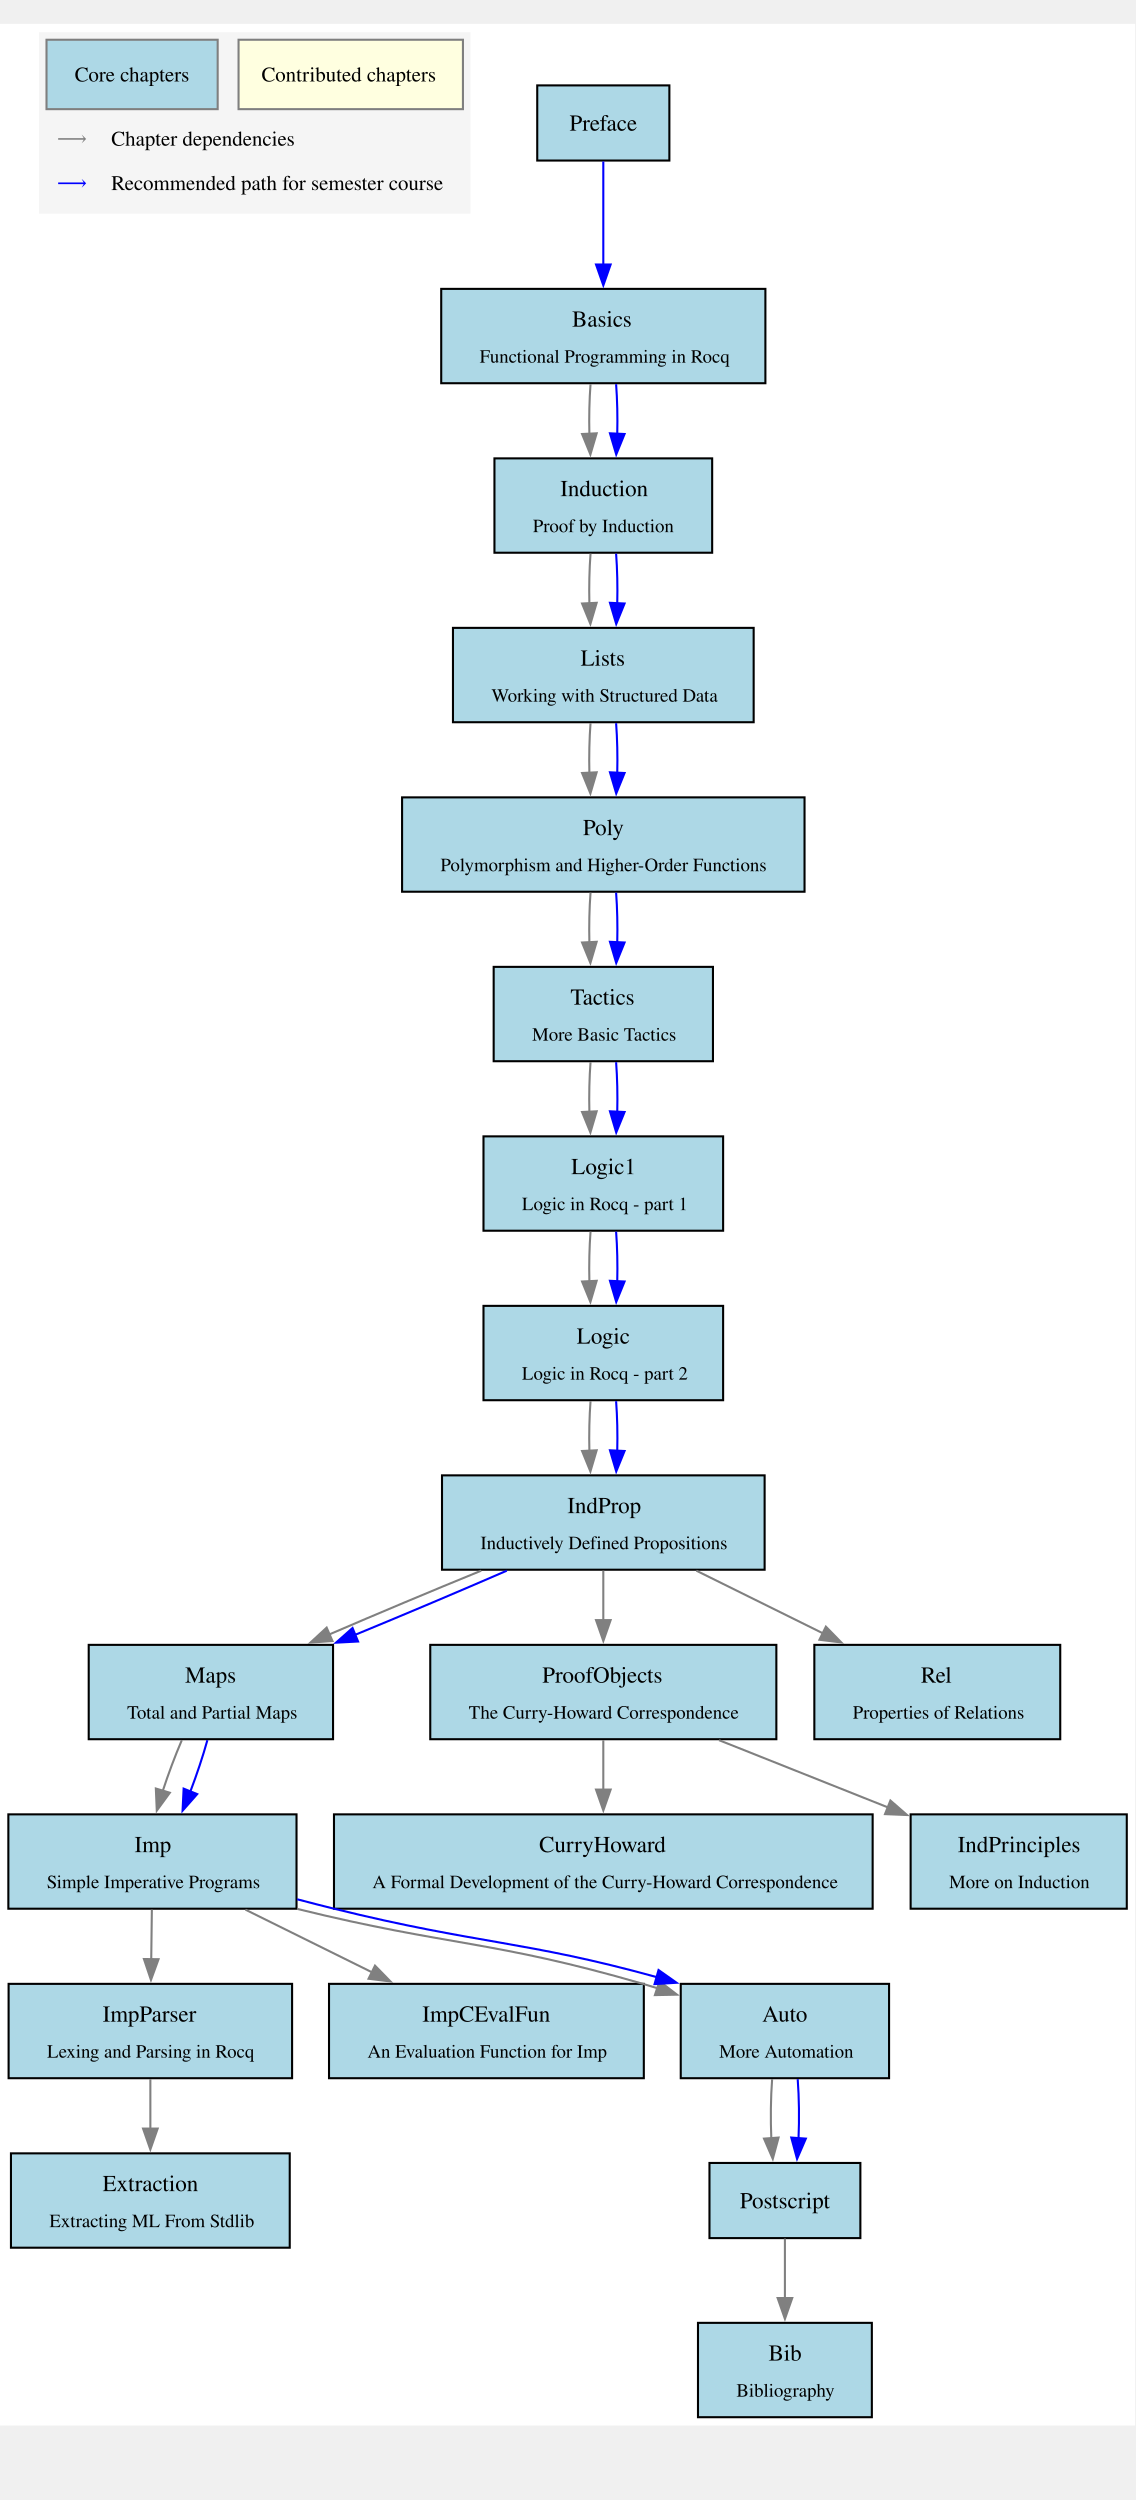
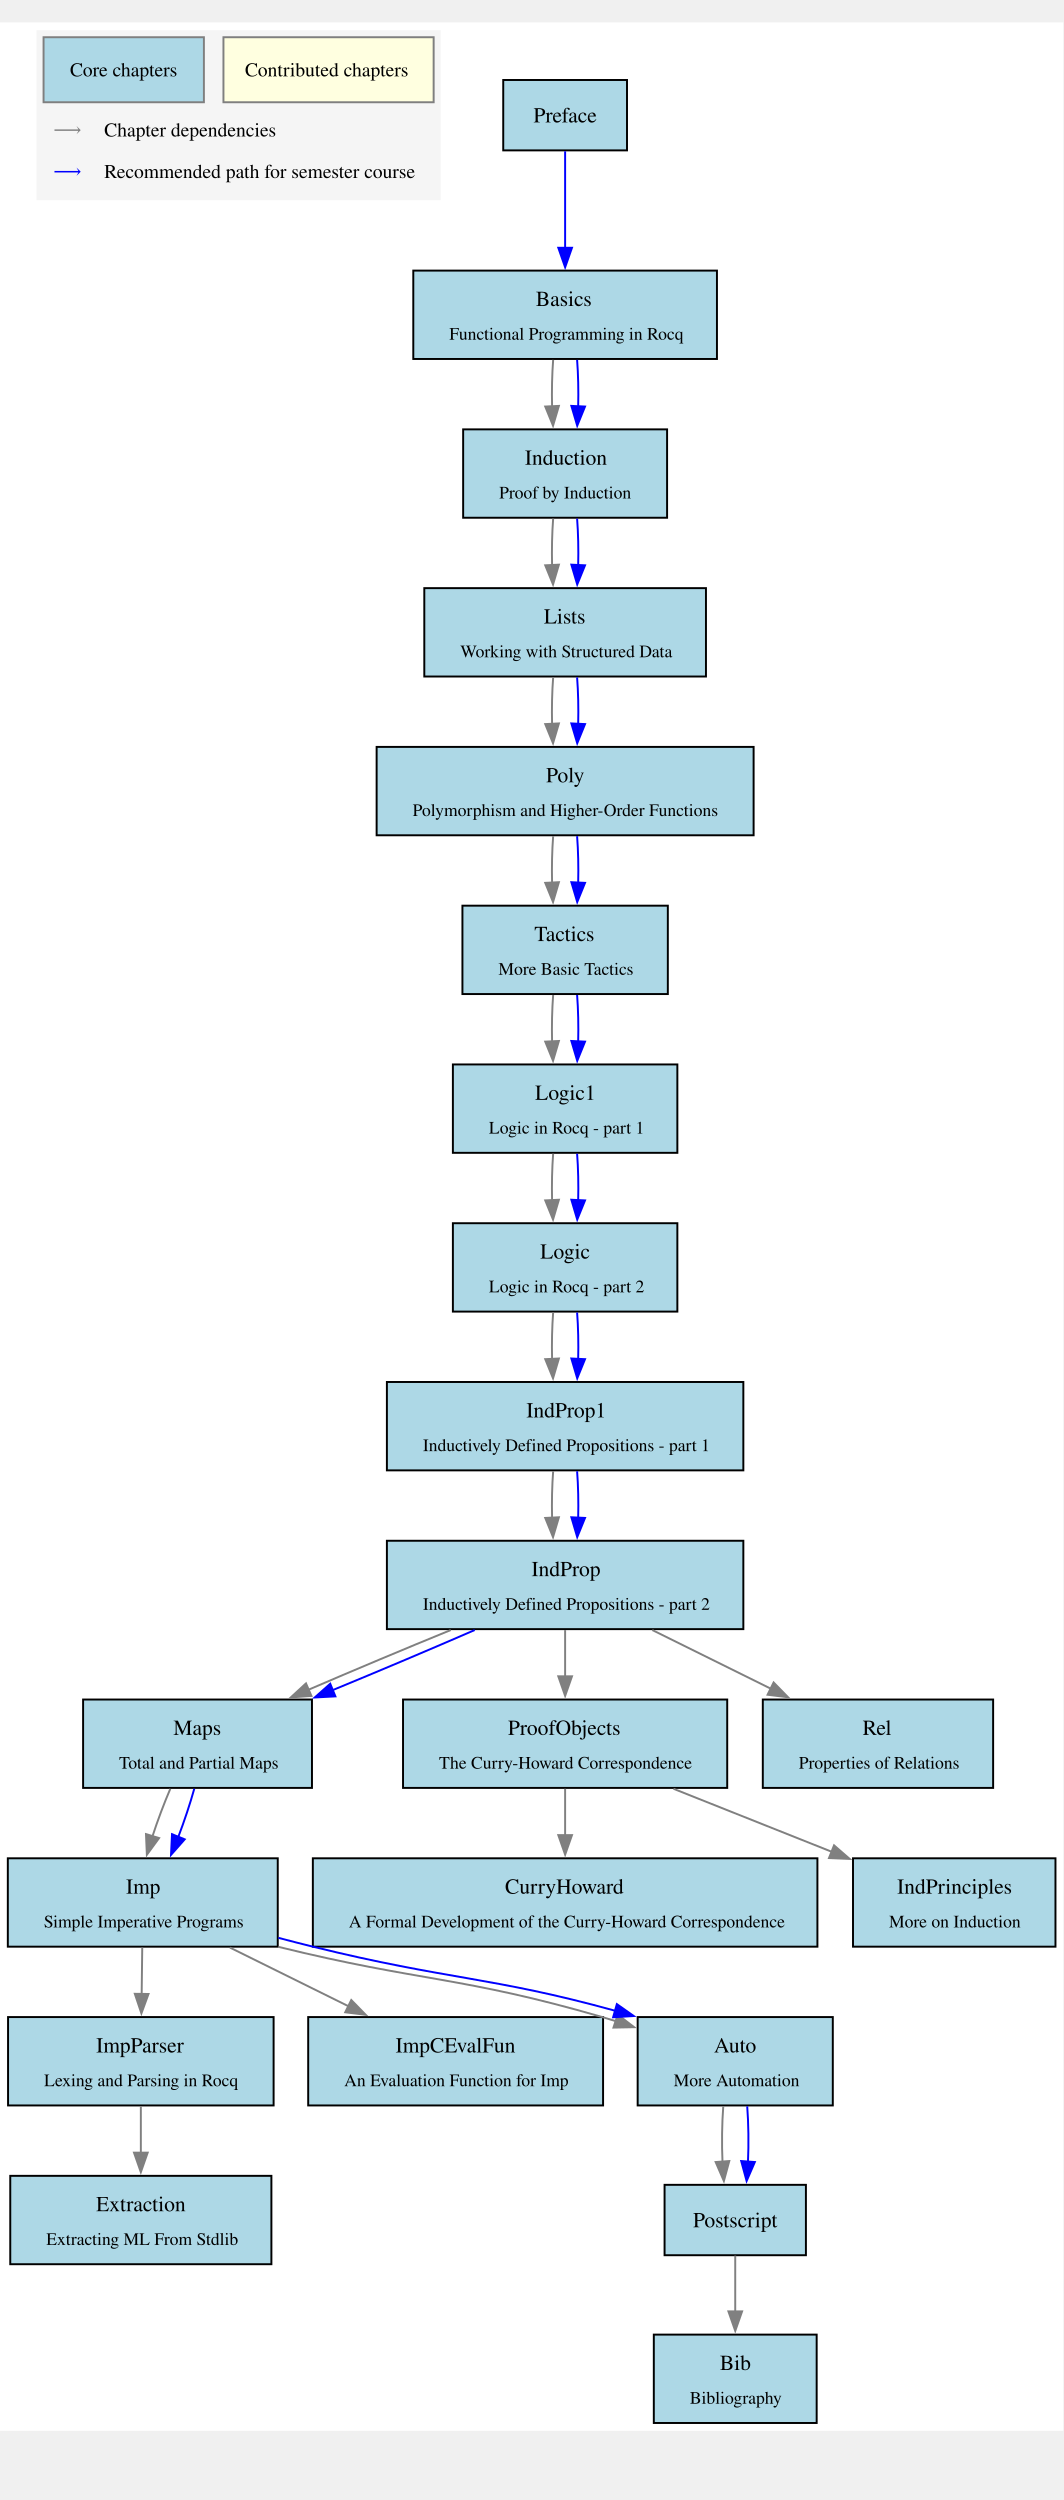
- <svg xmlns="http://www.w3.org/2000/svg" xmlns:xlink="http://www.w3.org/1999/xlink" width="504pt" height="1110pt" viewBox="0.00 22.00 504.00 1088.00">
-   <g id="graph0" class="graph deps" transform="scale(0.926811 0.926811) rotate(0) translate(4 1169.86)">
-     <polygon fill="white" stroke="none" points="-4,4 -4,-1146.55 539.8,-1146.55 539.8,4 -4,4" />
+ <svg xmlns="http://www.w3.org/2000/svg" xmlns:xlink="http://www.w3.org/1999/xlink" width="504pt" height="1185pt" viewBox="0.00 22.00 504.00 1163.00">
+   <g id="graph0" class="graph deps" transform="scale(0.926811 0.926811) rotate(0) translate(4 1251.06)">
+     <polygon fill="white" stroke="none" points="-4,4 -4,-1227.75 539.8,-1227.75 539.8,4 -4,4" />
    <g id="node1" class="node">
      <g id="a_node1">
        <a xlink:title="Go to chapter" target="_top">
-           <polygon fill="WhiteSmoke" stroke="none" points="221.38,-1142.55 14.67,-1142.55 14.67,-1055.6 221.38,-1055.6 221.38,-1142.55" />
-           <polygon fill="lightblue" stroke="none" points="18.28,-1105.7 18.28,-1138.95 100.28,-1138.95 100.28,-1105.7 18.28,-1105.7" />
-           <polygon fill="none" stroke="#7f7f7f" points="18.28,-1105.7 18.28,-1138.95 100.28,-1138.95 100.28,-1105.7 18.28,-1105.7" />
-           <text xml:space="preserve" text-anchor="start" x="29.28" y="-1118.95" font-family="Times,serif" font-size="10.00"> Core chapters </text>
-           <polygon fill="lightyellow" stroke="none" points="110.28,-1105.7 110.28,-1138.95 217.78,-1138.95 217.78,-1105.7 110.28,-1105.7" />
-           <polygon fill="none" stroke="#7f7f7f" points="110.28,-1105.7 110.28,-1138.95 217.78,-1138.95 217.78,-1105.7 110.28,-1105.7" />
-           <text xml:space="preserve" text-anchor="start" x="121.28" y="-1118.95" font-family="Times,serif" font-size="10.00">Contributed chapters</text>
-           <text xml:space="preserve" text-anchor="start" x="23.28" y="-1088.2" font-family="Times,serif" font-size="10.00" fill="gray">⟶</text>
-           <text xml:space="preserve" text-anchor="start" x="36.78" y="-1088.2" font-family="Times,serif" font-size="10.00">     Chapter dependencies</text>
-           <text xml:space="preserve" text-anchor="start" x="23.28" y="-1066.95" font-family="Times,serif" font-size="10.00" fill="blue">⟶</text>
-           <text xml:space="preserve" text-anchor="start" x="36.78" y="-1066.95" font-family="Times,serif" font-size="10.00">     Recommended path for semester course</text>
+           <polygon fill="WhiteSmoke" stroke="none" points="221.38,-1223.75 14.67,-1223.75 14.67,-1136.8 221.38,-1136.8 221.38,-1223.75" />
+           <polygon fill="lightblue" stroke="none" points="18.28,-1186.9 18.28,-1220.15 100.28,-1220.15 100.28,-1186.9 18.28,-1186.9" />
+           <polygon fill="none" stroke="#7f7f7f" points="18.28,-1186.9 18.28,-1220.15 100.28,-1220.15 100.28,-1186.9 18.28,-1186.9" />
+           <text xml:space="preserve" text-anchor="start" x="29.28" y="-1200.15" font-family="Times,serif" font-size="10.00"> Core chapters </text>
+           <polygon fill="lightyellow" stroke="none" points="110.28,-1186.9 110.28,-1220.15 217.78,-1220.15 217.78,-1186.9 110.28,-1186.9" />
+           <polygon fill="none" stroke="#7f7f7f" points="110.28,-1186.9 110.28,-1220.15 217.78,-1220.15 217.78,-1186.9 110.28,-1186.9" />
+           <text xml:space="preserve" text-anchor="start" x="121.28" y="-1200.15" font-family="Times,serif" font-size="10.00">Contributed chapters</text>
+           <text xml:space="preserve" text-anchor="start" x="23.28" y="-1169.4" font-family="Times,serif" font-size="10.00" fill="gray">⟶</text>
+           <text xml:space="preserve" text-anchor="start" x="36.78" y="-1169.4" font-family="Times,serif" font-size="10.00">     Chapter dependencies</text>
+           <text xml:space="preserve" text-anchor="start" x="23.28" y="-1148.15" font-family="Times,serif" font-size="10.00" fill="blue">⟶</text>
+           <text xml:space="preserve" text-anchor="start" x="36.78" y="-1148.15" font-family="Times,serif" font-size="10.00">     Recommended path for semester course</text>
        </a>
      </g>
    </g>
    <g id="node2" class="node">
      <g id="a_node2">
        <a xlink:href="Preface.html" xlink:title="Go to chapter" target="_top">
-           <polygon fill="lightblue" stroke="black" points="316.67,-1117.08 253.37,-1117.08 253.37,-1081.08 316.67,-1081.08 316.67,-1117.08" />
-           <text xml:space="preserve" text-anchor="middle" x="285.02" y="-1095.38" font-family="Times,serif" font-size="11.00">Preface</text>
+           <polygon fill="lightblue" stroke="black" points="316.67,-1198.28 253.37,-1198.28 253.37,-1162.28 316.67,-1162.28 316.67,-1198.28" />
+           <text xml:space="preserve" text-anchor="middle" x="285.02" y="-1176.58" font-family="Times,serif" font-size="11.00">Preface</text>
        </a>
      </g>
    </g>
    <g id="node4" class="node">
      <g id="a_node4">
        <a xlink:href="Basics.html" xlink:title="Go to chapter" target="_top">
-           <polygon fill="lightblue" stroke="black" points="362.67,-1019.6 207.37,-1019.6 207.37,-974.4 362.67,-974.4 362.67,-1019.6" />
-           <text xml:space="preserve" text-anchor="start" x="270.02" y="-1001.5" font-family="Times,serif" font-size="11.00">Basics</text>
-           <text xml:space="preserve" text-anchor="start" x="225.77" y="-984.25" font-family="Times,serif" font-size="9.00">Functional Programming in Rocq</text>
-         </a>
-       </g>
-     </g>
-     <g id="edge20" class="edge">
-       <path fill="none" stroke="blue" d="M285.02,-1080.64C285.02,-1067.03 285.02,-1047.73 285.02,-1031.19" />
-       <polygon fill="blue" stroke="blue" points="288.53,-1031.28 285.03,-1021.28 281.53,-1031.28 288.53,-1031.28" />
+           <polygon fill="lightblue" stroke="black" points="362.67,-1100.8 207.37,-1100.8 207.37,-1055.6 362.67,-1055.6 362.67,-1100.8" />
+           <text xml:space="preserve" text-anchor="start" x="270.02" y="-1082.7" font-family="Times,serif" font-size="11.00">Basics</text>
+           <text xml:space="preserve" text-anchor="start" x="225.77" y="-1065.45" font-family="Times,serif" font-size="9.00">Functional Programming in Rocq</text>
+         </a>
+       </g>
+     </g>
+     <g id="edge21" class="edge">
+       <path fill="none" stroke="blue" d="M285.02,-1161.84C285.02,-1148.23 285.02,-1128.93 285.02,-1112.39" />
+       <polygon fill="blue" stroke="blue" points="288.53,-1112.48 285.03,-1102.48 281.53,-1112.48 288.53,-1112.48" />
    </g>
    <g id="node3" class="node">
      <g id="a_node3">
        <a xlink:href="Postscript.html" xlink:title="Go to chapter" target="_top">
          <polygon fill="lightblue" stroke="black" points="408.17,-121.8 335.88,-121.8 335.88,-85.8 408.17,-85.8 408.17,-121.8" />
          <text xml:space="preserve" text-anchor="middle" x="372.02" y="-100.1" font-family="Times,serif" font-size="11.00">Postscript</text>
        </a>
      </g>
    </g>
-     <g id="node20" class="node">
-       <g id="a_node20">
+     <g id="node21" class="node">
+       <g id="a_node21">
        <a xlink:href="Bib.html" xlink:title="Go to chapter" target="_top">
          <polygon fill="lightblue" stroke="black" points="413.67,-45.2 330.38,-45.2 330.38,0 413.67,0 413.67,-45.2" />
          <text xml:space="preserve" text-anchor="start" x="364.15" y="-27.1" font-family="Times,serif" font-size="11.00">Bib</text>
          <text xml:space="preserve" text-anchor="start" x="348.77" y="-9.85" font-family="Times,serif" font-size="9.00">Bibliography</text>
        </a>
      </g>
    </g>
-     <g id="edge16" class="edge">
+     <g id="edge17" class="edge">
      <path fill="none" stroke="gray" d="M372.02,-85.61C372.02,-77.18 372.02,-66.72 372.02,-56.81" />
      <polygon fill="gray" stroke="gray" points="375.53,-57.09 372.03,-47.09 368.53,-57.09 375.53,-57.09" />
    </g>
    <g id="node5" class="node">
      <g id="a_node5">
        <a xlink:href="Induction.html" xlink:title="Go to chapter" target="_top">
-           <polygon fill="lightblue" stroke="black" points="337.17,-938.4 232.87,-938.4 232.87,-893.2 337.17,-893.2 337.17,-938.4" />
-           <text xml:space="preserve" text-anchor="start" x="264.4" y="-920.3" font-family="Times,serif" font-size="11.00">Induction</text>
-           <text xml:space="preserve" text-anchor="start" x="251.27" y="-903.05" font-family="Times,serif" font-size="9.00">Proof by Induction</text>
+           <polygon fill="lightblue" stroke="black" points="337.17,-1019.6 232.87,-1019.6 232.87,-974.4 337.17,-974.4 337.17,-1019.6" />
+           <text xml:space="preserve" text-anchor="start" x="264.4" y="-1001.5" font-family="Times,serif" font-size="11.00">Induction</text>
+           <text xml:space="preserve" text-anchor="start" x="251.27" y="-984.25" font-family="Times,serif" font-size="9.00">Proof by Induction</text>
        </a>
      </g>
    </g>
    <g id="edge1" class="edge">
-       <path fill="none" stroke="gray" d="M278.9,-973.94C278.34,-966.56 278.15,-958.16 278.35,-950.11" />
-       <polygon fill="gray" stroke="gray" points="281.84,-950.41 278.84,-940.26 274.85,-950.07 281.84,-950.41" />
-     </g>
-     <g id="edge21" class="edge">
-       <path fill="none" stroke="blue" d="M291.15,-973.94C291.71,-966.56 291.9,-958.16 291.7,-950.11" />
-       <polygon fill="blue" stroke="blue" points="295.2,-950.07 291.21,-940.26 288.21,-950.41 295.2,-950.07" />
+       <path fill="none" stroke="gray" d="M278.9,-1055.14C278.34,-1047.76 278.15,-1039.36 278.35,-1031.31" />
+       <polygon fill="gray" stroke="gray" points="281.84,-1031.61 278.84,-1021.46 274.85,-1031.27 281.84,-1031.61" />
+     </g>
+     <g id="edge22" class="edge">
+       <path fill="none" stroke="blue" d="M291.15,-1055.14C291.71,-1047.76 291.9,-1039.36 291.7,-1031.31" />
+       <polygon fill="blue" stroke="blue" points="295.2,-1031.27 291.21,-1021.46 288.21,-1031.61 295.2,-1031.27" />
    </g>
    <g id="node6" class="node">
      <g id="a_node6">
        <a xlink:href="Lists.html" xlink:title="Go to chapter" target="_top">
-           <polygon fill="lightblue" stroke="black" points="357.05,-857.2 213,-857.2 213,-812 357.05,-812 357.05,-857.2" />
-           <text xml:space="preserve" text-anchor="start" x="274.15" y="-839.1" font-family="Times,serif" font-size="11.00">Lists</text>
-           <text xml:space="preserve" text-anchor="start" x="231.4" y="-821.85" font-family="Times,serif" font-size="9.00">Working with Structured Data</text>
+           <polygon fill="lightblue" stroke="black" points="357.05,-938.4 213,-938.4 213,-893.2 357.05,-893.2 357.05,-938.4" />
+           <text xml:space="preserve" text-anchor="start" x="274.15" y="-920.3" font-family="Times,serif" font-size="11.00">Lists</text>
+           <text xml:space="preserve" text-anchor="start" x="231.4" y="-903.05" font-family="Times,serif" font-size="9.00">Working with Structured Data</text>
        </a>
      </g>
    </g>
    <g id="edge2" class="edge">
-       <path fill="none" stroke="gray" d="M278.9,-892.74C278.34,-885.36 278.15,-876.96 278.35,-868.91" />
-       <polygon fill="gray" stroke="gray" points="281.84,-869.21 278.84,-859.06 274.85,-868.87 281.84,-869.21" />
-     </g>
-     <g id="edge22" class="edge">
-       <path fill="none" stroke="blue" d="M291.15,-892.74C291.71,-885.36 291.9,-876.96 291.7,-868.91" />
-       <polygon fill="blue" stroke="blue" points="295.2,-868.87 291.21,-859.06 288.21,-869.21 295.2,-868.87" />
+       <path fill="none" stroke="gray" d="M278.9,-973.94C278.34,-966.56 278.15,-958.16 278.35,-950.11" />
+       <polygon fill="gray" stroke="gray" points="281.84,-950.41 278.84,-940.26 274.85,-950.07 281.84,-950.41" />
+     </g>
+     <g id="edge23" class="edge">
+       <path fill="none" stroke="blue" d="M291.15,-973.94C291.71,-966.56 291.9,-958.16 291.7,-950.11" />
+       <polygon fill="blue" stroke="blue" points="295.2,-950.07 291.21,-940.26 288.21,-950.41 295.2,-950.07" />
    </g>
    <g id="node7" class="node">
      <g id="a_node7">
        <a xlink:href="Poly.html" xlink:title="Go to chapter" target="_top">
-           <polygon fill="lightblue" stroke="black" points="381.42,-776 188.62,-776 188.62,-730.8 381.42,-730.8 381.42,-776" />
-           <text xml:space="preserve" text-anchor="start" x="275.27" y="-757.9" font-family="Times,serif" font-size="11.00">Poly</text>
-           <text xml:space="preserve" text-anchor="start" x="207.02" y="-740.65" font-family="Times,serif" font-size="9.00">Polymorphism and Higher-Order Functions</text>
+           <polygon fill="lightblue" stroke="black" points="381.42,-857.2 188.62,-857.2 188.62,-812 381.42,-812 381.42,-857.2" />
+           <text xml:space="preserve" text-anchor="start" x="275.27" y="-839.1" font-family="Times,serif" font-size="11.00">Poly</text>
+           <text xml:space="preserve" text-anchor="start" x="207.02" y="-821.85" font-family="Times,serif" font-size="9.00">Polymorphism and Higher-Order Functions</text>
        </a>
      </g>
    </g>
    <g id="edge3" class="edge">
-       <path fill="none" stroke="gray" d="M278.9,-811.54C278.34,-804.16 278.15,-795.76 278.35,-787.71" />
-       <polygon fill="gray" stroke="gray" points="281.84,-788.01 278.84,-777.86 274.85,-787.67 281.84,-788.01" />
-     </g>
-     <g id="edge23" class="edge">
-       <path fill="none" stroke="blue" d="M291.15,-811.54C291.71,-804.16 291.9,-795.76 291.7,-787.71" />
-       <polygon fill="blue" stroke="blue" points="295.2,-787.67 291.21,-777.86 288.21,-788.01 295.2,-787.67" />
+       <path fill="none" stroke="gray" d="M278.9,-892.74C278.34,-885.36 278.15,-876.96 278.35,-868.91" />
+       <polygon fill="gray" stroke="gray" points="281.84,-869.21 278.84,-859.06 274.85,-868.87 281.84,-869.21" />
+     </g>
+     <g id="edge24" class="edge">
+       <path fill="none" stroke="blue" d="M291.15,-892.74C291.71,-885.36 291.9,-876.96 291.7,-868.91" />
+       <polygon fill="blue" stroke="blue" points="295.2,-868.87 291.21,-859.06 288.21,-869.21 295.2,-868.87" />
    </g>
    <g id="node8" class="node">
      <g id="a_node8">
        <a xlink:href="Tactics.html" xlink:title="Go to chapter" target="_top">
-           <polygon fill="lightblue" stroke="black" points="337.55,-694.8 232.5,-694.8 232.5,-649.6 337.55,-649.6 337.55,-694.8" />
-           <text xml:space="preserve" text-anchor="start" x="269.27" y="-676.7" font-family="Times,serif" font-size="11.00">Tactics</text>
-           <text xml:space="preserve" text-anchor="start" x="250.9" y="-659.45" font-family="Times,serif" font-size="9.00">More Basic Tactics</text>
+           <polygon fill="lightblue" stroke="black" points="337.55,-776 232.5,-776 232.5,-730.8 337.55,-730.8 337.55,-776" />
+           <text xml:space="preserve" text-anchor="start" x="269.27" y="-757.9" font-family="Times,serif" font-size="11.00">Tactics</text>
+           <text xml:space="preserve" text-anchor="start" x="250.9" y="-740.65" font-family="Times,serif" font-size="9.00">More Basic Tactics</text>
        </a>
      </g>
    </g>
    <g id="edge4" class="edge">
+       <path fill="none" stroke="gray" d="M278.9,-811.54C278.34,-804.16 278.15,-795.76 278.35,-787.71" />
+       <polygon fill="gray" stroke="gray" points="281.84,-788.01 278.84,-777.86 274.85,-787.67 281.84,-788.01" />
+     </g>
+     <g id="edge25" class="edge">
+       <path fill="none" stroke="blue" d="M291.15,-811.54C291.71,-804.16 291.9,-795.76 291.7,-787.71" />
+       <polygon fill="blue" stroke="blue" points="295.2,-787.67 291.21,-777.86 288.21,-788.01 295.2,-787.67" />
+     </g>
+     <g id="node12" class="node">
+       <g id="a_node12">
+         <a xlink:href="Logic1.html" xlink:title="Go to chapter" target="_top">
+           <polygon fill="lightblue" stroke="black" points="342.42,-694.8 227.62,-694.8 227.62,-649.6 342.42,-649.6 342.42,-694.8" />
+           <text xml:space="preserve" text-anchor="start" x="269.65" y="-676.7" font-family="Times,serif" font-size="11.00">Logic1</text>
+           <text xml:space="preserve" text-anchor="start" x="246.02" y="-659.45" font-family="Times,serif" font-size="9.00">Logic in Rocq - part 1</text>
+         </a>
+       </g>
+     </g>
+     <g id="edge5" class="edge">
      <path fill="none" stroke="gray" d="M278.9,-730.34C278.34,-722.96 278.15,-714.56 278.35,-706.51" />
      <polygon fill="gray" stroke="gray" points="281.84,-706.81 278.84,-696.66 274.85,-706.47 281.84,-706.81" />
    </g>
-     <g id="edge24" class="edge">
+     <g id="edge26" class="edge">
      <path fill="none" stroke="blue" d="M291.15,-730.34C291.71,-722.96 291.9,-714.56 291.7,-706.51" />
      <polygon fill="blue" stroke="blue" points="295.2,-706.47 291.21,-696.66 288.21,-706.81 295.2,-706.47" />
    </g>
-     <g id="node11" class="node">
-       <g id="a_node11">
-         <a xlink:href="Logic1.html" xlink:title="Go to chapter" target="_top">
-           <polygon fill="lightblue" stroke="black" points="342.42,-613.6 227.62,-613.6 227.62,-568.4 342.42,-568.4 342.42,-613.6" />
-           <text xml:space="preserve" text-anchor="start" x="269.65" y="-595.5" font-family="Times,serif" font-size="11.00">Logic1</text>
-           <text xml:space="preserve" text-anchor="start" x="246.02" y="-578.25" font-family="Times,serif" font-size="9.00">Logic in Rocq - part 1</text>
-         </a>
-       </g>
-     </g>
-     <g id="edge5" class="edge">
-       <path fill="none" stroke="gray" d="M278.9,-649.14C278.34,-641.76 278.15,-633.36 278.35,-625.31" />
-       <polygon fill="gray" stroke="gray" points="281.84,-625.61 278.84,-615.46 274.85,-625.27 281.84,-625.61" />
-     </g>
-     <g id="edge25" class="edge">
-       <path fill="none" stroke="blue" d="M291.15,-649.14C291.71,-641.76 291.9,-633.36 291.7,-625.31" />
-       <polygon fill="blue" stroke="blue" points="295.2,-625.27 291.21,-615.46 288.21,-625.61 295.2,-625.27" />
-     </g>
    <g id="node9" class="node">
      <g id="a_node9">
+         <a xlink:href="IndProp1.html" xlink:title="Go to chapter" target="_top">
+           <polygon fill="lightblue" stroke="black" points="376.17,-532.4 193.87,-532.4 193.87,-487.2 376.17,-487.2 376.17,-532.4" />
+           <text xml:space="preserve" text-anchor="start" x="265.15" y="-514.3" font-family="Times,serif" font-size="11.00">IndProp1</text>
+           <text xml:space="preserve" text-anchor="start" x="212.27" y="-497.05" font-family="Times,serif" font-size="9.00">Inductively Defined Propositions - part 1</text>
+         </a>
+       </g>
+     </g>
+     <g id="node10" class="node">
+       <g id="a_node10">
        <a xlink:href="IndProp.html" xlink:title="Go to chapter" target="_top">
-           <polygon fill="lightblue" stroke="black" points="362.3,-451.2 207.75,-451.2 207.75,-406 362.3,-406 362.3,-451.2" />
+           <polygon fill="lightblue" stroke="black" points="376.17,-451.2 193.87,-451.2 193.87,-406 376.17,-406 376.17,-451.2" />
          <text xml:space="preserve" text-anchor="start" x="267.77" y="-433.1" font-family="Times,serif" font-size="11.00">IndProp</text>
-           <text xml:space="preserve" text-anchor="start" x="226.15" y="-415.85" font-family="Times,serif" font-size="9.00">Inductively Defined Propositions</text>
-         </a>
-       </g>
-     </g>
-     <g id="node12" class="node">
-       <g id="a_node12">
+           <text xml:space="preserve" text-anchor="start" x="212.27" y="-415.85" font-family="Times,serif" font-size="9.00">Inductively Defined Propositions - part 2</text>
+         </a>
+       </g>
+     </g>
+     <g id="edge8" class="edge">
+       <path fill="none" stroke="gray" d="M278.9,-486.74C278.34,-479.36 278.15,-470.96 278.35,-462.91" />
+       <polygon fill="gray" stroke="gray" points="281.84,-463.21 278.84,-453.06 274.85,-462.87 281.84,-463.21" />
+     </g>
+     <g id="edge29" class="edge">
+       <path fill="none" stroke="blue" d="M291.15,-486.74C291.71,-479.36 291.9,-470.96 291.7,-462.91" />
+       <polygon fill="blue" stroke="blue" points="295.2,-462.87 291.21,-453.06 288.21,-463.21 295.2,-462.87" />
+     </g>
+     <g id="node13" class="node">
+       <g id="a_node13">
        <a xlink:href="Maps.html" xlink:title="Go to chapter" target="_top">
          <polygon fill="lightblue" stroke="black" points="155.55,-370 38.5,-370 38.5,-324.8 155.55,-324.8 155.55,-370" />
          <text xml:space="preserve" text-anchor="start" x="84.65" y="-351.9" font-family="Times,serif" font-size="11.00">Maps</text>
          <text xml:space="preserve" text-anchor="start" x="56.9" y="-334.65" font-family="Times,serif" font-size="9.00">Total and Partial Maps</text>
        </a>
      </g>
    </g>
-     <g id="edge8" class="edge">
+     <g id="edge9" class="edge">
      <path fill="none" stroke="gray" d="M226.53,-405.54C203.29,-396.05 176.68,-384.88 153.63,-374.95" />
      <polygon fill="gray" stroke="gray" points="155.27,-371.84 144.7,-371.08 152.49,-378.27 155.27,-371.84" />
    </g>
-     <g id="edge28" class="edge">
+     <g id="edge30" class="edge">
      <path fill="none" stroke="blue" d="M238.78,-405.54C216.89,-396.01 190.33,-384.78 166.13,-374.81" />
      <polygon fill="blue" stroke="blue" points="167.54,-371.61 156.96,-371.05 164.89,-378.09 167.54,-371.61" />
    </g>
-     <g id="node13" class="node">
-       <g id="a_node13">
+     <g id="node14" class="node">
+       <g id="a_node14">
        <a xlink:href="ProofObjects.html" xlink:title="Go to chapter" target="_top">
          <polygon fill="lightblue" stroke="black" points="367.92,-370 202.12,-370 202.12,-324.8 367.92,-324.8 367.92,-370" />
          <text xml:space="preserve" text-anchor="start" x="255.77" y="-351.9" font-family="Times,serif" font-size="11.00">ProofObjects</text>
          <text xml:space="preserve" text-anchor="start" x="220.52" y="-334.65" font-family="Times,serif" font-size="9.00">The Curry-Howard Correspondence</text>
        </a>
      </g>
    </g>
-     <g id="edge10" class="edge">
+     <g id="edge11" class="edge">
      <path fill="none" stroke="gray" d="M285.02,-405.54C285.02,-398.16 285.02,-389.76 285.02,-381.71" />
      <polygon fill="gray" stroke="gray" points="288.53,-381.86 285.03,-371.86 281.53,-381.86 288.53,-381.86" />
    </g>
-     <g id="node19" class="node">
-       <g id="a_node19">
+     <g id="node20" class="node">
+       <g id="a_node20">
        <a xlink:href="Rel.html" xlink:title="Go to chapter" target="_top">
          <polygon fill="lightblue" stroke="black" points="503.92,-370 386.12,-370 386.12,-324.8 503.92,-324.8 503.92,-370" />
          <text xml:space="preserve" text-anchor="start" x="437.15" y="-351.9" font-family="Times,serif" font-size="11.00">Rel</text>
          <text xml:space="preserve" text-anchor="start" x="404.52" y="-334.65" font-family="Times,serif" font-size="9.00">Properties of Relations</text>
        </a>
      </g>
    </g>
-     <g id="edge13" class="edge">
+     <g id="edge14" class="edge">
      <path fill="none" stroke="gray" d="M329.59,-405.54C348.41,-396.22 370.51,-385.28 390.31,-375.49" />
      <polygon fill="gray" stroke="gray" points="391.65,-378.73 399.06,-371.15 388.55,-372.45 391.65,-378.73" />
    </g>
-     <g id="node10" class="node">
-       <g id="a_node10">
+     <g id="node11" class="node">
+       <g id="a_node11">
        <a xlink:href="Logic.html" xlink:title="Go to chapter" target="_top">
-           <polygon fill="lightblue" stroke="black" points="342.42,-532.4 227.62,-532.4 227.62,-487.2 342.42,-487.2 342.42,-532.4" />
-           <text xml:space="preserve" text-anchor="start" x="272.27" y="-514.3" font-family="Times,serif" font-size="11.00">Logic</text>
-           <text xml:space="preserve" text-anchor="start" x="246.02" y="-497.05" font-family="Times,serif" font-size="9.00">Logic in Rocq - part 2</text>
+           <polygon fill="lightblue" stroke="black" points="342.42,-613.6 227.62,-613.6 227.62,-568.4 342.42,-568.4 342.42,-613.6" />
+           <text xml:space="preserve" text-anchor="start" x="272.27" y="-595.5" font-family="Times,serif" font-size="11.00">Logic</text>
+           <text xml:space="preserve" text-anchor="start" x="246.02" y="-578.25" font-family="Times,serif" font-size="9.00">Logic in Rocq - part 2</text>
        </a>
      </g>
    </g>
    <g id="edge7" class="edge">
-       <path fill="none" stroke="gray" d="M278.9,-486.74C278.34,-479.36 278.15,-470.96 278.35,-462.91" />
-       <polygon fill="gray" stroke="gray" points="281.84,-463.21 278.84,-453.06 274.85,-462.87 281.84,-463.21" />
-     </g>
-     <g id="edge27" class="edge">
-       <path fill="none" stroke="blue" d="M291.15,-486.74C291.71,-479.36 291.9,-470.96 291.7,-462.91" />
-       <polygon fill="blue" stroke="blue" points="295.2,-462.87 291.21,-453.06 288.21,-463.21 295.2,-462.87" />
-     </g>
-     <g id="edge6" class="edge">
      <path fill="none" stroke="gray" d="M278.9,-567.94C278.34,-560.56 278.15,-552.16 278.35,-544.11" />
      <polygon fill="gray" stroke="gray" points="281.84,-544.41 278.84,-534.26 274.85,-544.07 281.84,-544.41" />
    </g>
-     <g id="edge26" class="edge">
+     <g id="edge28" class="edge">
      <path fill="none" stroke="blue" d="M291.15,-567.94C291.71,-560.56 291.9,-552.16 291.7,-544.11" />
      <polygon fill="blue" stroke="blue" points="295.2,-544.07 291.21,-534.26 288.21,-544.41 295.2,-544.07" />
    </g>
-     <g id="node16" class="node">
-       <g id="a_node16">
+     <g id="edge6" class="edge">
+       <path fill="none" stroke="gray" d="M278.9,-649.14C278.34,-641.76 278.15,-633.36 278.35,-625.31" />
+       <polygon fill="gray" stroke="gray" points="281.84,-625.61 278.84,-615.46 274.85,-625.27 281.84,-625.61" />
+     </g>
+     <g id="edge27" class="edge">
+       <path fill="none" stroke="blue" d="M291.15,-649.14C291.71,-641.76 291.9,-633.36 291.7,-625.31" />
+       <polygon fill="blue" stroke="blue" points="295.2,-625.27 291.21,-615.46 288.21,-625.61 295.2,-625.27" />
+     </g>
+     <g id="node17" class="node">
+       <g id="a_node17">
        <a xlink:href="Imp.html" xlink:title="Go to chapter" target="_top">
          <polygon fill="lightblue" stroke="black" points="138.05,-288.8 0,-288.8 0,-243.6 138.05,-243.6 138.05,-288.8" />
          <text xml:space="preserve" text-anchor="start" x="60.4" y="-270.7" font-family="Times,serif" font-size="11.00">Imp</text>
          <text xml:space="preserve" text-anchor="start" x="18.4" y="-253.45" font-family="Times,serif" font-size="9.00">Simple Imperative Programs</text>
        </a>
      </g>
    </g>
-     <g id="edge9" class="edge">
+     <g id="edge10" class="edge">
      <path fill="none" stroke="gray" d="M83.1,-324.34C79.86,-316.79 76.63,-308.17 73.95,-299.95" />
      <polygon fill="gray" stroke="gray" points="77.36,-299.15 71.11,-290.59 70.66,-301.18 77.36,-299.15" />
    </g>
-     <g id="edge29" class="edge">
+     <g id="edge31" class="edge">
      <path fill="none" stroke="blue" d="M95.35,-324.34C93.23,-316.7 90.32,-307.97 87.16,-299.67" />
      <polygon fill="blue" stroke="blue" points="90.46,-298.5 83.46,-290.55 83.97,-301.13 90.46,-298.5" />
    </g>
-     <g id="node14" class="node">
-       <g id="a_node14">
+     <g id="node15" class="node">
+       <g id="a_node15">
        <a xlink:href="CurryHoward.html" xlink:title="Go to chapter" target="_top">
          <polygon fill="lightblue" stroke="black" points="414.05,-288.8 156,-288.8 156,-243.6 414.05,-243.6 414.05,-288.8" />
          <text xml:space="preserve" text-anchor="start" x="254.27" y="-270.7" font-family="Times,serif" font-size="11.00">CurryHoward</text>
          <text xml:space="preserve" text-anchor="start" x="174.4" y="-253.45" font-family="Times,serif" font-size="9.00">A Formal Development of the Curry-Howard Correspondence</text>
        </a>
      </g>
    </g>
-     <g id="edge12" class="edge">
+     <g id="edge13" class="edge">
      <path fill="none" stroke="gray" d="M285.02,-324.34C285.02,-316.96 285.02,-308.56 285.02,-300.51" />
      <polygon fill="gray" stroke="gray" points="288.53,-300.66 285.03,-290.66 281.53,-300.66 288.53,-300.66" />
    </g>
-     <g id="node15" class="node">
-       <g id="a_node15">
+     <g id="node16" class="node">
+       <g id="a_node16">
        <a xlink:href="IndPrinciples.html" xlink:title="Go to chapter" target="_top">
          <polygon fill="lightblue" stroke="black" points="535.8,-288.8 432.25,-288.8 432.25,-243.6 535.8,-243.6 535.8,-288.8" />
          <text xml:space="preserve" text-anchor="start" x="454.77" y="-270.7" font-family="Times,serif" font-size="11.00">IndPrinciples</text>
          <text xml:space="preserve" text-anchor="start" x="450.65" y="-253.45" font-family="Times,serif" font-size="9.00">More on Induction</text>
        </a>
      </g>
    </g>
-     <g id="edge11" class="edge">
+     <g id="edge12" class="edge">
      <path fill="none" stroke="gray" d="M340.46,-324.34C365.63,-314.32 395.51,-302.43 421.48,-292.09" />
      <polygon fill="gray" stroke="gray" points="422.56,-295.43 430.56,-288.48 419.97,-288.92 422.56,-295.43" />
    </g>
-     <g id="node17" class="node">
-       <g id="a_node17">
+     <g id="node18" class="node">
+       <g id="a_node18">
        <a xlink:href="ImpParser.html" xlink:title="Go to chapter" target="_top">
          <polygon fill="lightblue" stroke="black" points="135.93,-207.6 0.12,-207.6 0.12,-162.4 135.93,-162.4 135.93,-207.6" />
          <text xml:space="preserve" text-anchor="start" x="45.15" y="-189.5" font-family="Times,serif" font-size="11.00">ImpParser</text>
          <text xml:space="preserve" text-anchor="start" x="18.53" y="-172.25" font-family="Times,serif" font-size="9.00">Lexing and Parsing in Rocq</text>
        </a>
      </g>
    </g>
-     <g id="edge17" class="edge">
+     <g id="edge18" class="edge">
      <path fill="none" stroke="gray" d="M68.75,-243.14C68.65,-235.76 68.55,-227.36 68.45,-219.31" />
      <polygon fill="gray" stroke="gray" points="71.95,-219.41 68.32,-209.46 64.95,-219.5 71.95,-219.41" />
    </g>
-     <g id="node18" class="node">
-       <g id="a_node18">
+     <g id="node19" class="node">
+       <g id="a_node19">
        <a xlink:href="ImpCEvalFun.html" xlink:title="Go to chapter" target="_top">
          <polygon fill="lightblue" stroke="black" points="304.43,-207.6 153.62,-207.6 153.62,-162.4 304.43,-162.4 304.43,-207.6" />
          <text xml:space="preserve" text-anchor="start" x="198.28" y="-189.5" font-family="Times,serif" font-size="11.00">ImpCEvalFun</text>
          <text xml:space="preserve" text-anchor="start" x="172.03" y="-172.25" font-family="Times,serif" font-size="9.00">An Evaluation Function for Imp</text>
        </a>
      </g>
    </g>
-     <g id="edge19" class="edge">
+     <g id="edge20" class="edge">
      <path fill="none" stroke="gray" d="M113.59,-243.14C132.41,-233.82 154.51,-222.88 174.31,-213.09" />
      <polygon fill="gray" stroke="gray" points="175.65,-216.33 183.06,-208.75 172.55,-210.05 175.65,-216.33" />
    </g>
-     <g id="node21" class="node">
-       <g id="a_node21">
+     <g id="node22" class="node">
+       <g id="a_node22">
        <a xlink:href="Auto.html" xlink:title="Go to chapter" target="_top">
          <polygon fill="lightblue" stroke="black" points="421.92,-207.6 322.12,-207.6 322.12,-162.4 421.92,-162.4 421.92,-207.6" />
          <text xml:space="preserve" text-anchor="start" x="361.15" y="-189.5" font-family="Times,serif" font-size="11.00">Auto</text>
          <text xml:space="preserve" text-anchor="start" x="340.52" y="-172.25" font-family="Times,serif" font-size="9.00">More Automation</text>
        </a>
      </g>
    </g>
-     <g id="edge14" class="edge">
+     <g id="edge15" class="edge">
      <path fill="none" stroke="gray" d="M138.45,-243.49C211.4,-225.53 231.66,-228.59 304.02,-207.6 306.28,-206.95 308.56,-206.25 310.87,-205.53" />
      <polygon fill="gray" stroke="gray" points="311.92,-208.87 320.33,-202.42 309.74,-202.21 311.92,-208.87" />
    </g>
-     <g id="edge30" class="edge">
+     <g id="edge32" class="edge">
      <path fill="none" stroke="blue" d="M138.36,-248.12C144.35,-246.54 150.3,-245.01 156.03,-243.6 225.32,-226.51 247.16,-228.35 310.6,-210.83" />
      <polygon fill="blue" stroke="blue" points="311.48,-214.23 320.14,-208.13 309.57,-207.49 311.48,-214.23" />
    </g>
-     <g id="node22" class="node">
-       <g id="a_node22">
+     <g id="node23" class="node">
+       <g id="a_node23">
        <a xlink:href="Extraction.html" xlink:title="Go to chapter" target="_top">
          <polygon fill="lightblue" stroke="black" points="134.8,-126.4 1.25,-126.4 1.25,-81.2 134.8,-81.2 134.8,-126.4" />
          <text xml:space="preserve" text-anchor="start" x="45.15" y="-108.3" font-family="Times,serif" font-size="11.00">Extraction</text>
          <text xml:space="preserve" text-anchor="start" x="19.65" y="-91.05" font-family="Times,serif" font-size="9.00">Extracting ML From Stdlib</text>
        </a>
      </g>
    </g>
-     <g id="edge18" class="edge">
+     <g id="edge19" class="edge">
      <path fill="none" stroke="gray" d="M68.03,-161.94C68.03,-154.56 68.03,-146.16 68.03,-138.11" />
      <polygon fill="gray" stroke="gray" points="71.53,-138.26 68.03,-128.26 64.53,-138.26 71.53,-138.26" />
    </g>
-     <g id="edge15" class="edge">
+     <g id="edge16" class="edge">
      <path fill="none" stroke="gray" d="M365.9,-161.94C365.23,-153.12 365.1,-142.85 365.51,-133.47" />
      <polygon fill="gray" stroke="gray" points="368.98,-133.97 366.21,-123.74 362,-133.46 368.98,-133.97" />
    </g>
-     <g id="edge31" class="edge">
+     <g id="edge33" class="edge">
      <path fill="none" stroke="blue" d="M378.15,-161.94C378.82,-153.12 378.95,-142.85 378.54,-133.47" />
      <polygon fill="blue" stroke="blue" points="382.05,-133.46 377.84,-123.74 375.07,-133.97 382.05,-133.46" />
    </g>
  </g>
</svg>
